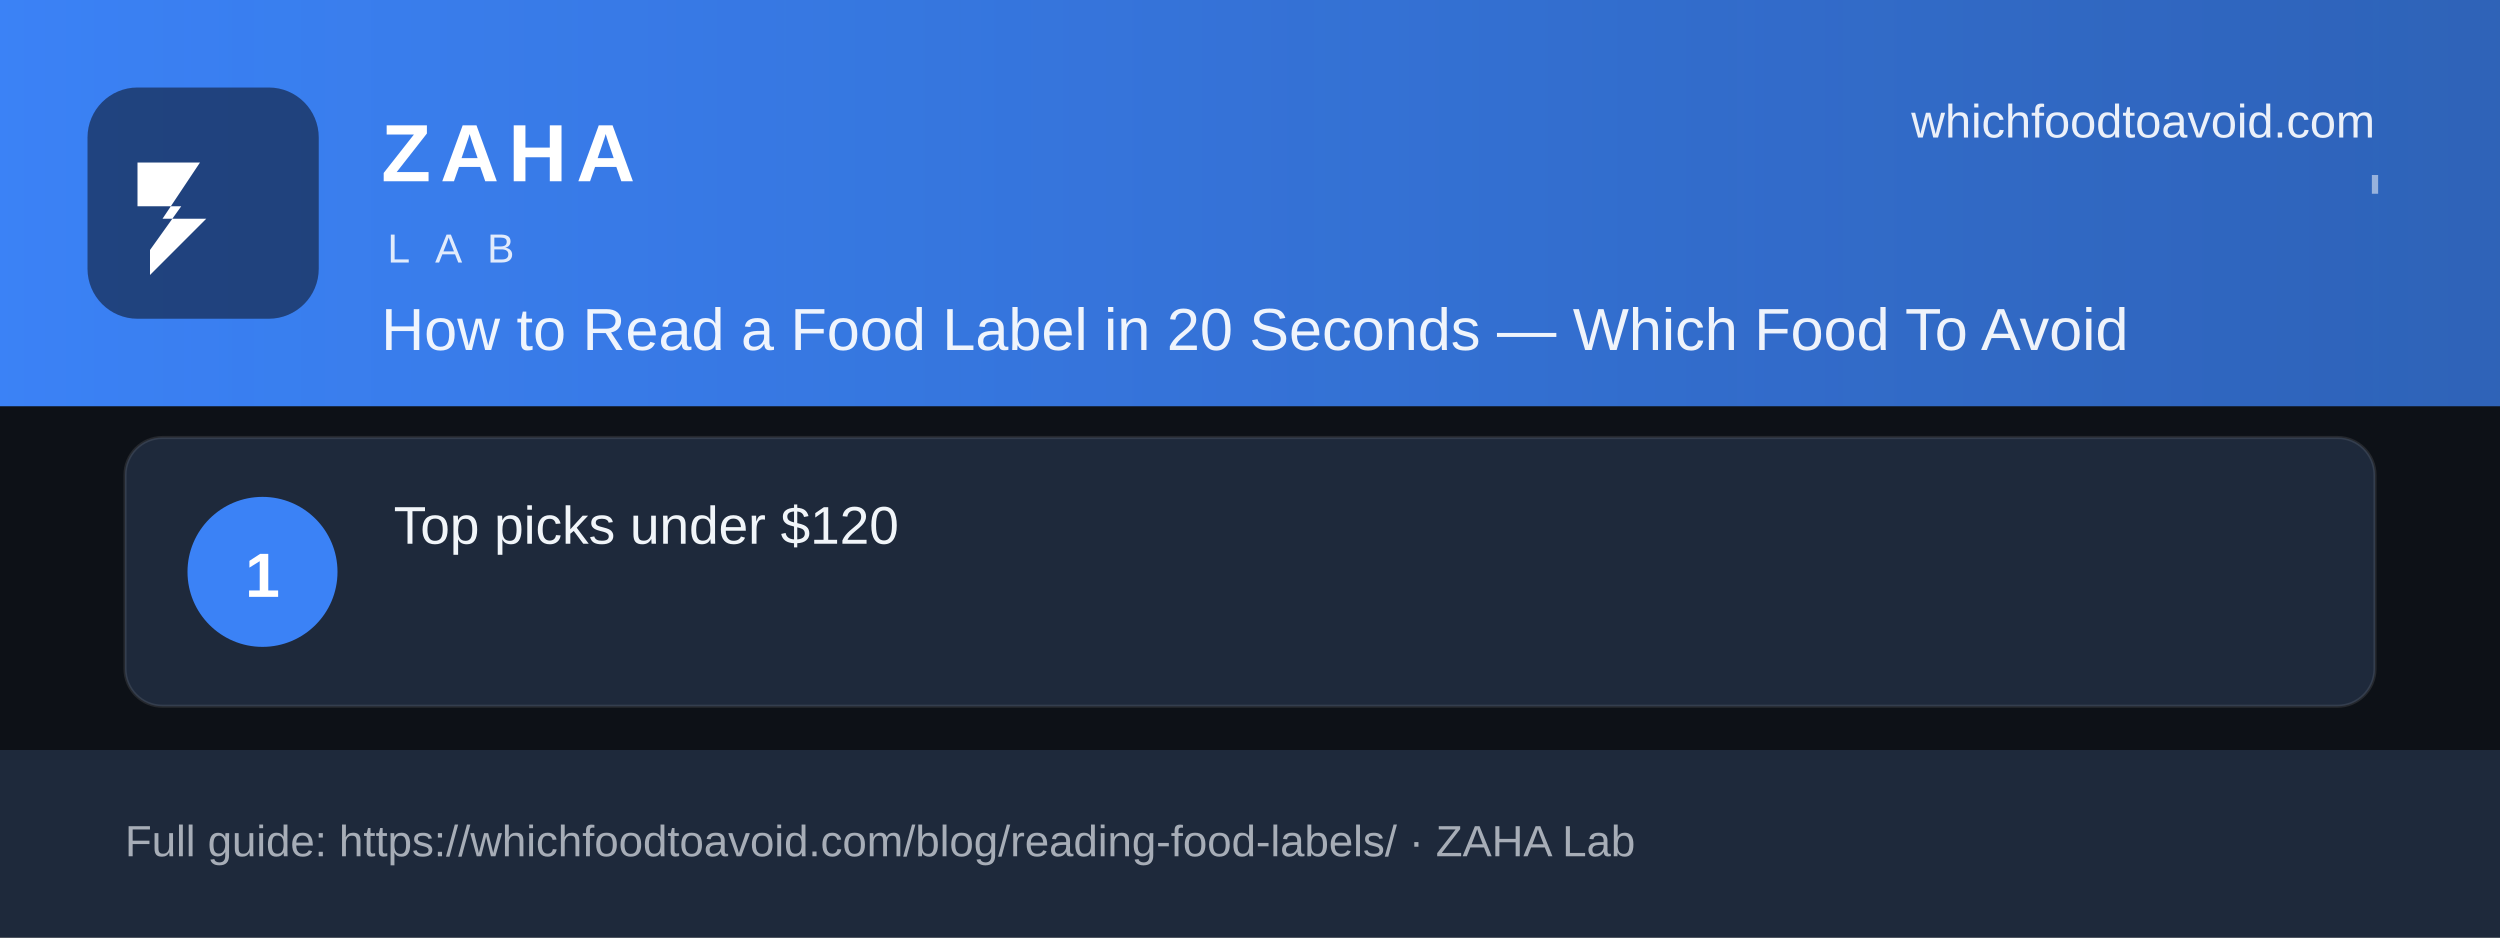
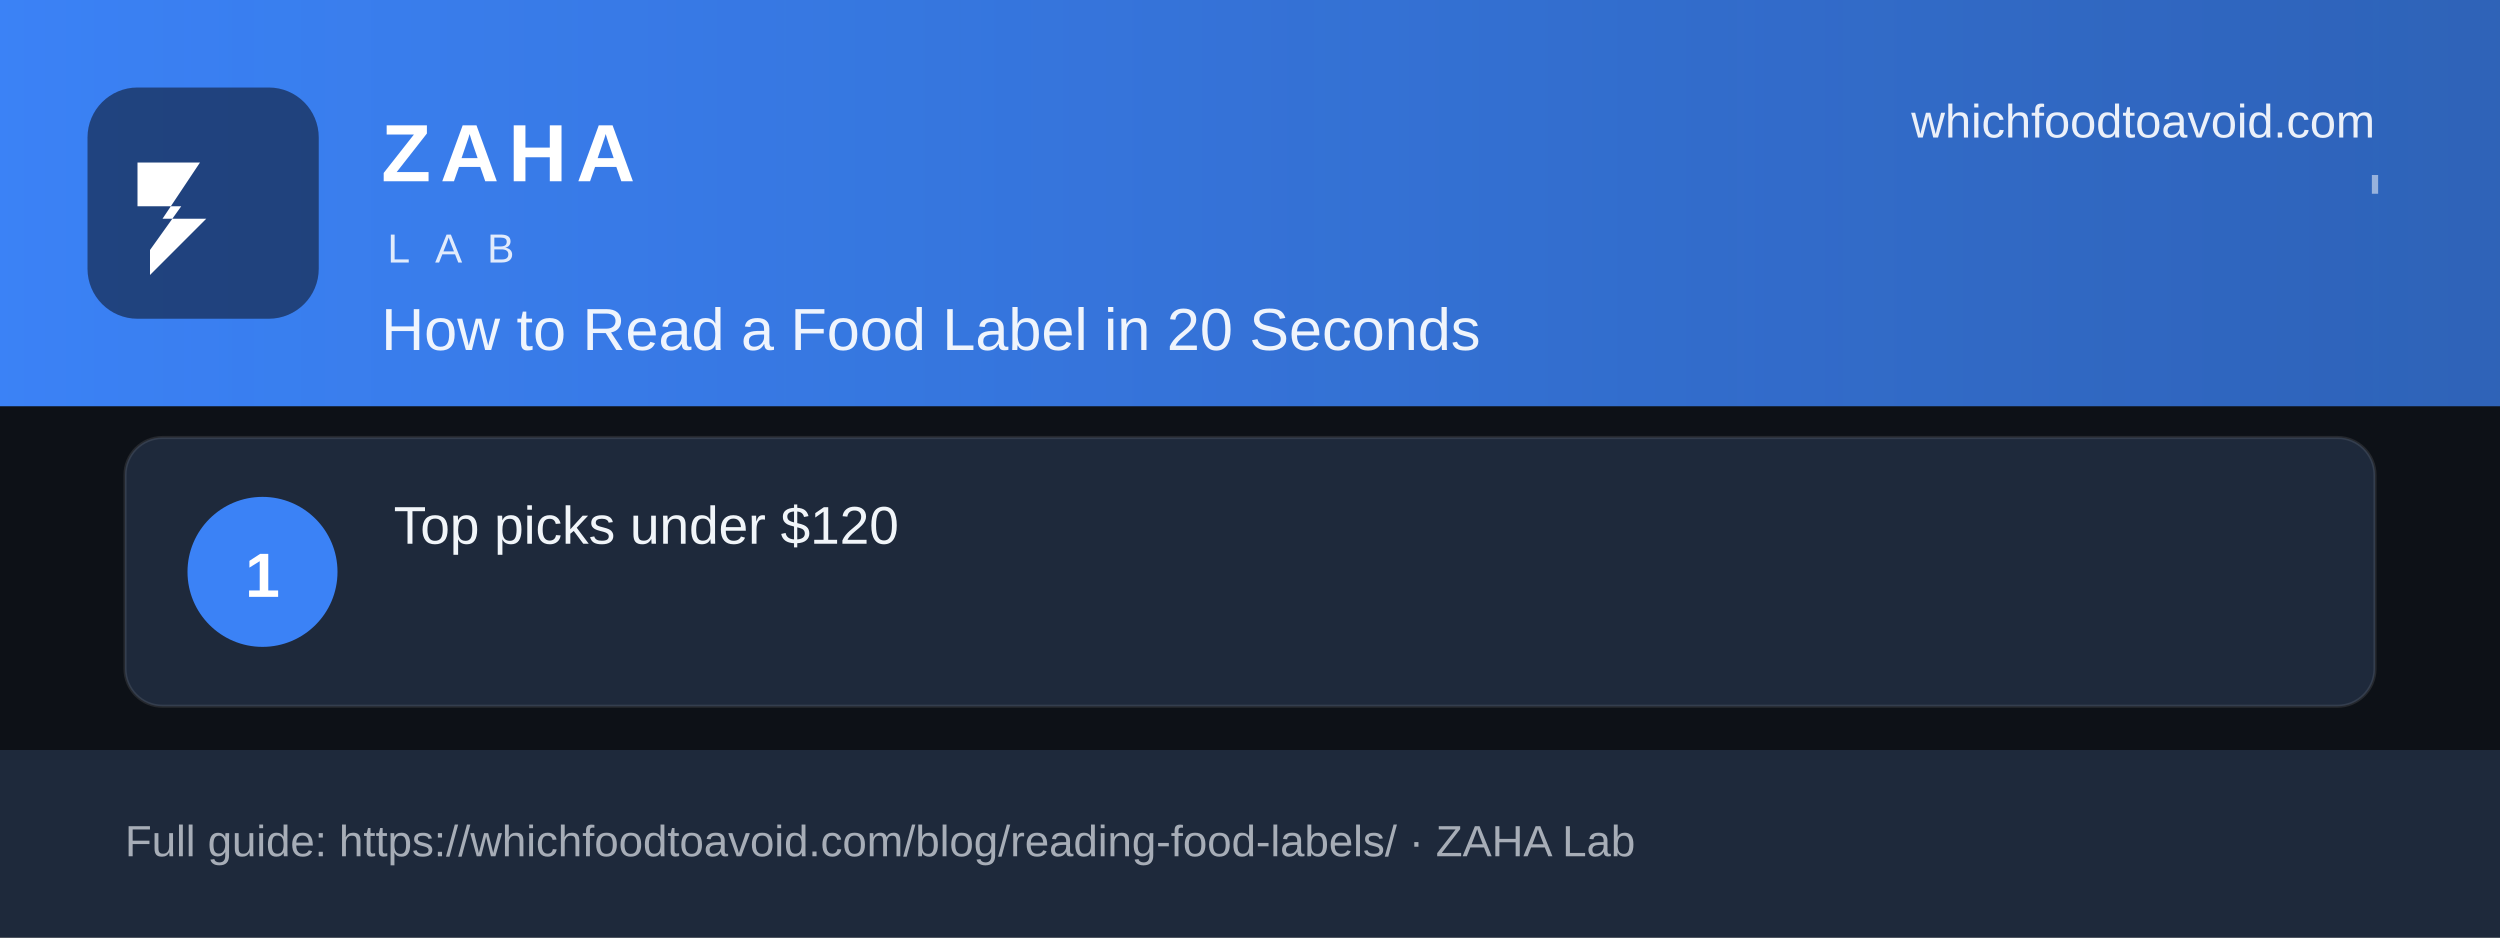
<svg xmlns="http://www.w3.org/2000/svg" width="800" height="300" viewBox="0 0 800 300" role="img" aria-label="How to Read a Food Label in 20 Seconds — Which Food To Avoid infographic">
  <defs>
    <linearGradient id="hg" x1="0" y1="0" x2="1" y2="0">
      <stop offset="0" stop-color="#3b82f6" />
      <stop offset="1" stop-color="#3b82f6" stop-opacity="0.72" />
    </linearGradient>
  </defs>
  <rect width="800" height="300" fill="#0d1117" />
  <rect width="800" height="130" fill="url(#hg)" />
  <rect x="28" y="28" width="74" height="74" rx="16" fill="rgba(11,18,32,0.55)" />
  <path d="M44 52 L64 52 L52 70 L66 70 L48 88 L48 80 L58 66 L44 66 Z" fill="#ffffff" />
  <text x="122" y="58" font-family="Arial,Helvetica,sans-serif" font-size="26" font-weight="800" letter-spacing="3" fill="#ffffff">ZAHA</text>
  <text x="124" y="84" font-family="Arial,Helvetica,sans-serif" font-size="13" font-weight="300" letter-spacing="8" fill="rgba(255,255,255,0.85)">LAB</text>
  <text x="760" y="44" font-family="Arial,Helvetica,sans-serif" font-size="15" fill="rgba(255,255,255,0.9)" text-anchor="end">whichfoodtoavoid.com</text>
  <line x1="760" y1="56" x2="760" y2="62" stroke="rgba(255,255,255,0.5)" stroke-width="2" />
-   <text x="122" y="112" font-family="Arial,Helvetica,sans-serif" font-size="19" fill="rgba(255,255,255,0.92)">How to Read a Food Label in 20 Seconds — Which Food To Avoid</text>
+   <text x="122" y="112" font-family="Arial,Helvetica,sans-serif" font-size="19" fill="rgba(255,255,255,0.92)">How to Read a Food Label in 20 Seconds</text>
  <rect x="40" y="140" width="720" height="86" rx="12" fill="#1e293b" stroke="rgba(255,255,255,0.10)" />
  <circle cx="84" cy="183" r="24" fill="#3b82f6" />
  <text x="84" y="191" font-family="Arial,Helvetica,sans-serif" font-size="20" font-weight="bold" fill="#ffffff" text-anchor="middle">1</text>
  <text x="126" y="174" font-family="Arial,Helvetica,sans-serif" font-size="17" fill="#f1f5f9">Top picks under $120</text>
  <rect x="0" y="240" width="800" height="60" fill="#1e293b" />
  <text x="40" y="274" font-family="Arial,Helvetica,sans-serif" font-size="14" fill="#f1f5f9" opacity="0.65">Full guide: https://whichfoodtoavoid.com/blog/reading-food-labels/ · ZAHA Lab</text>
</svg>
